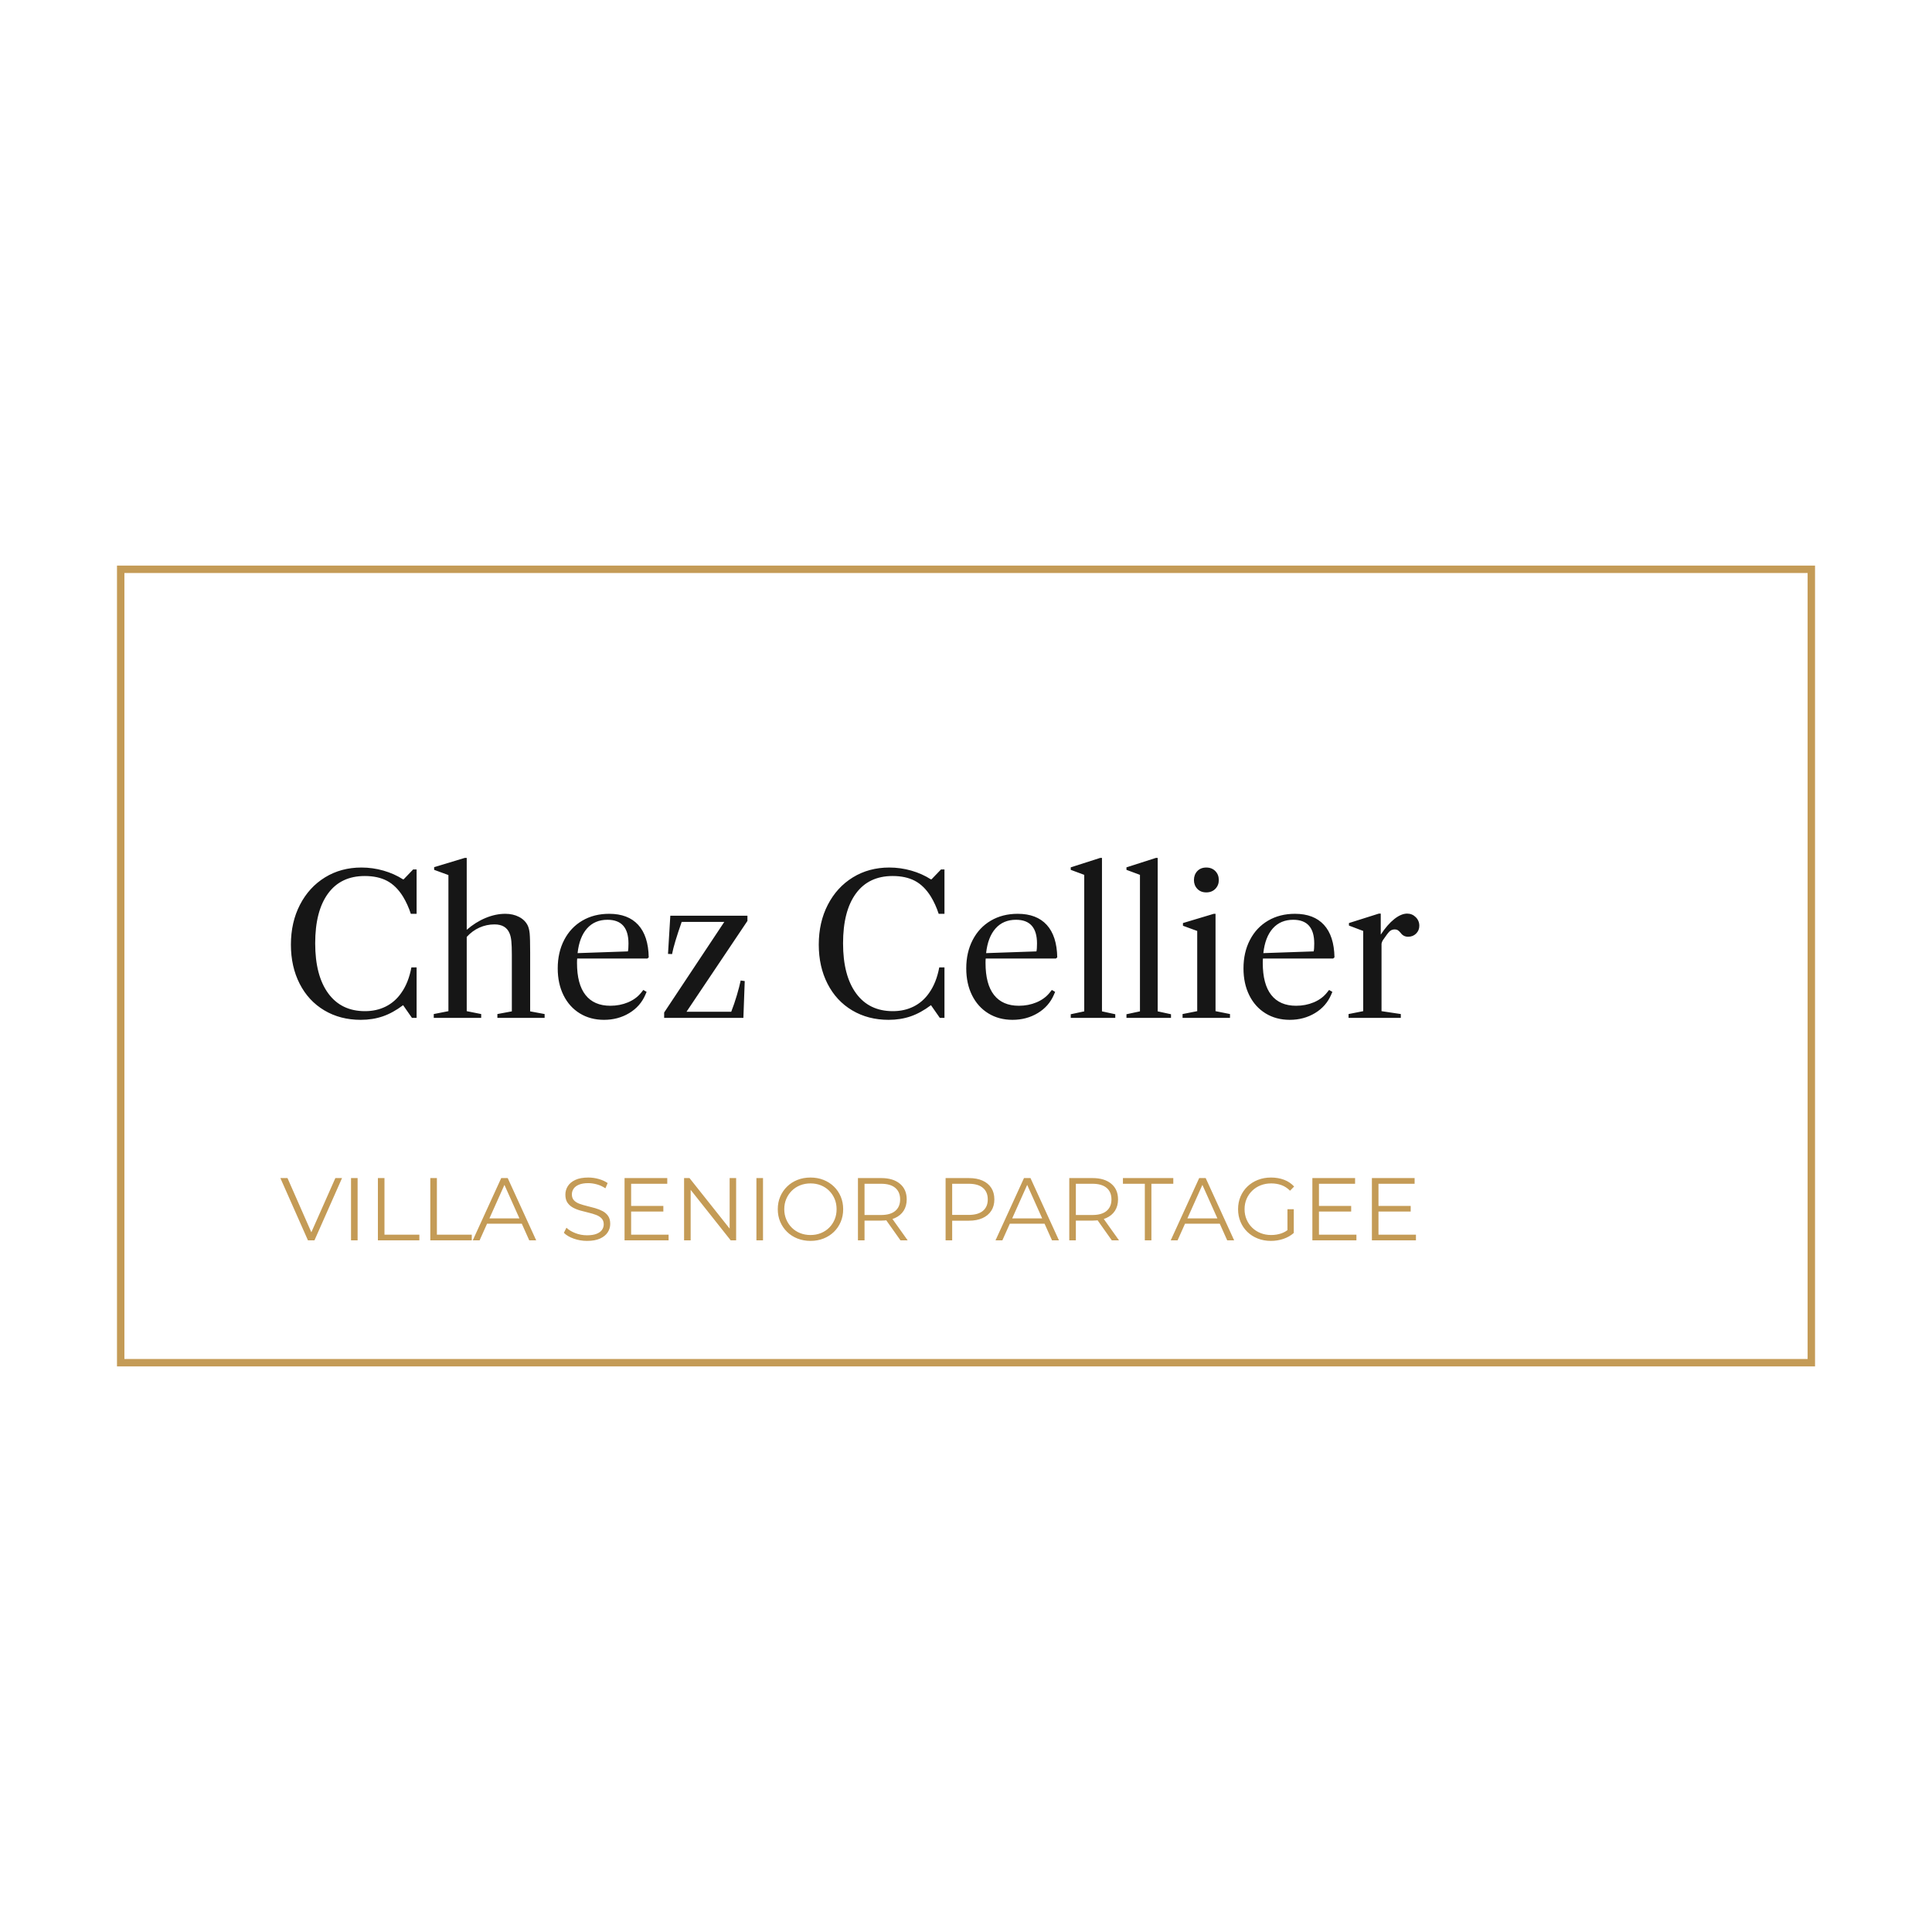
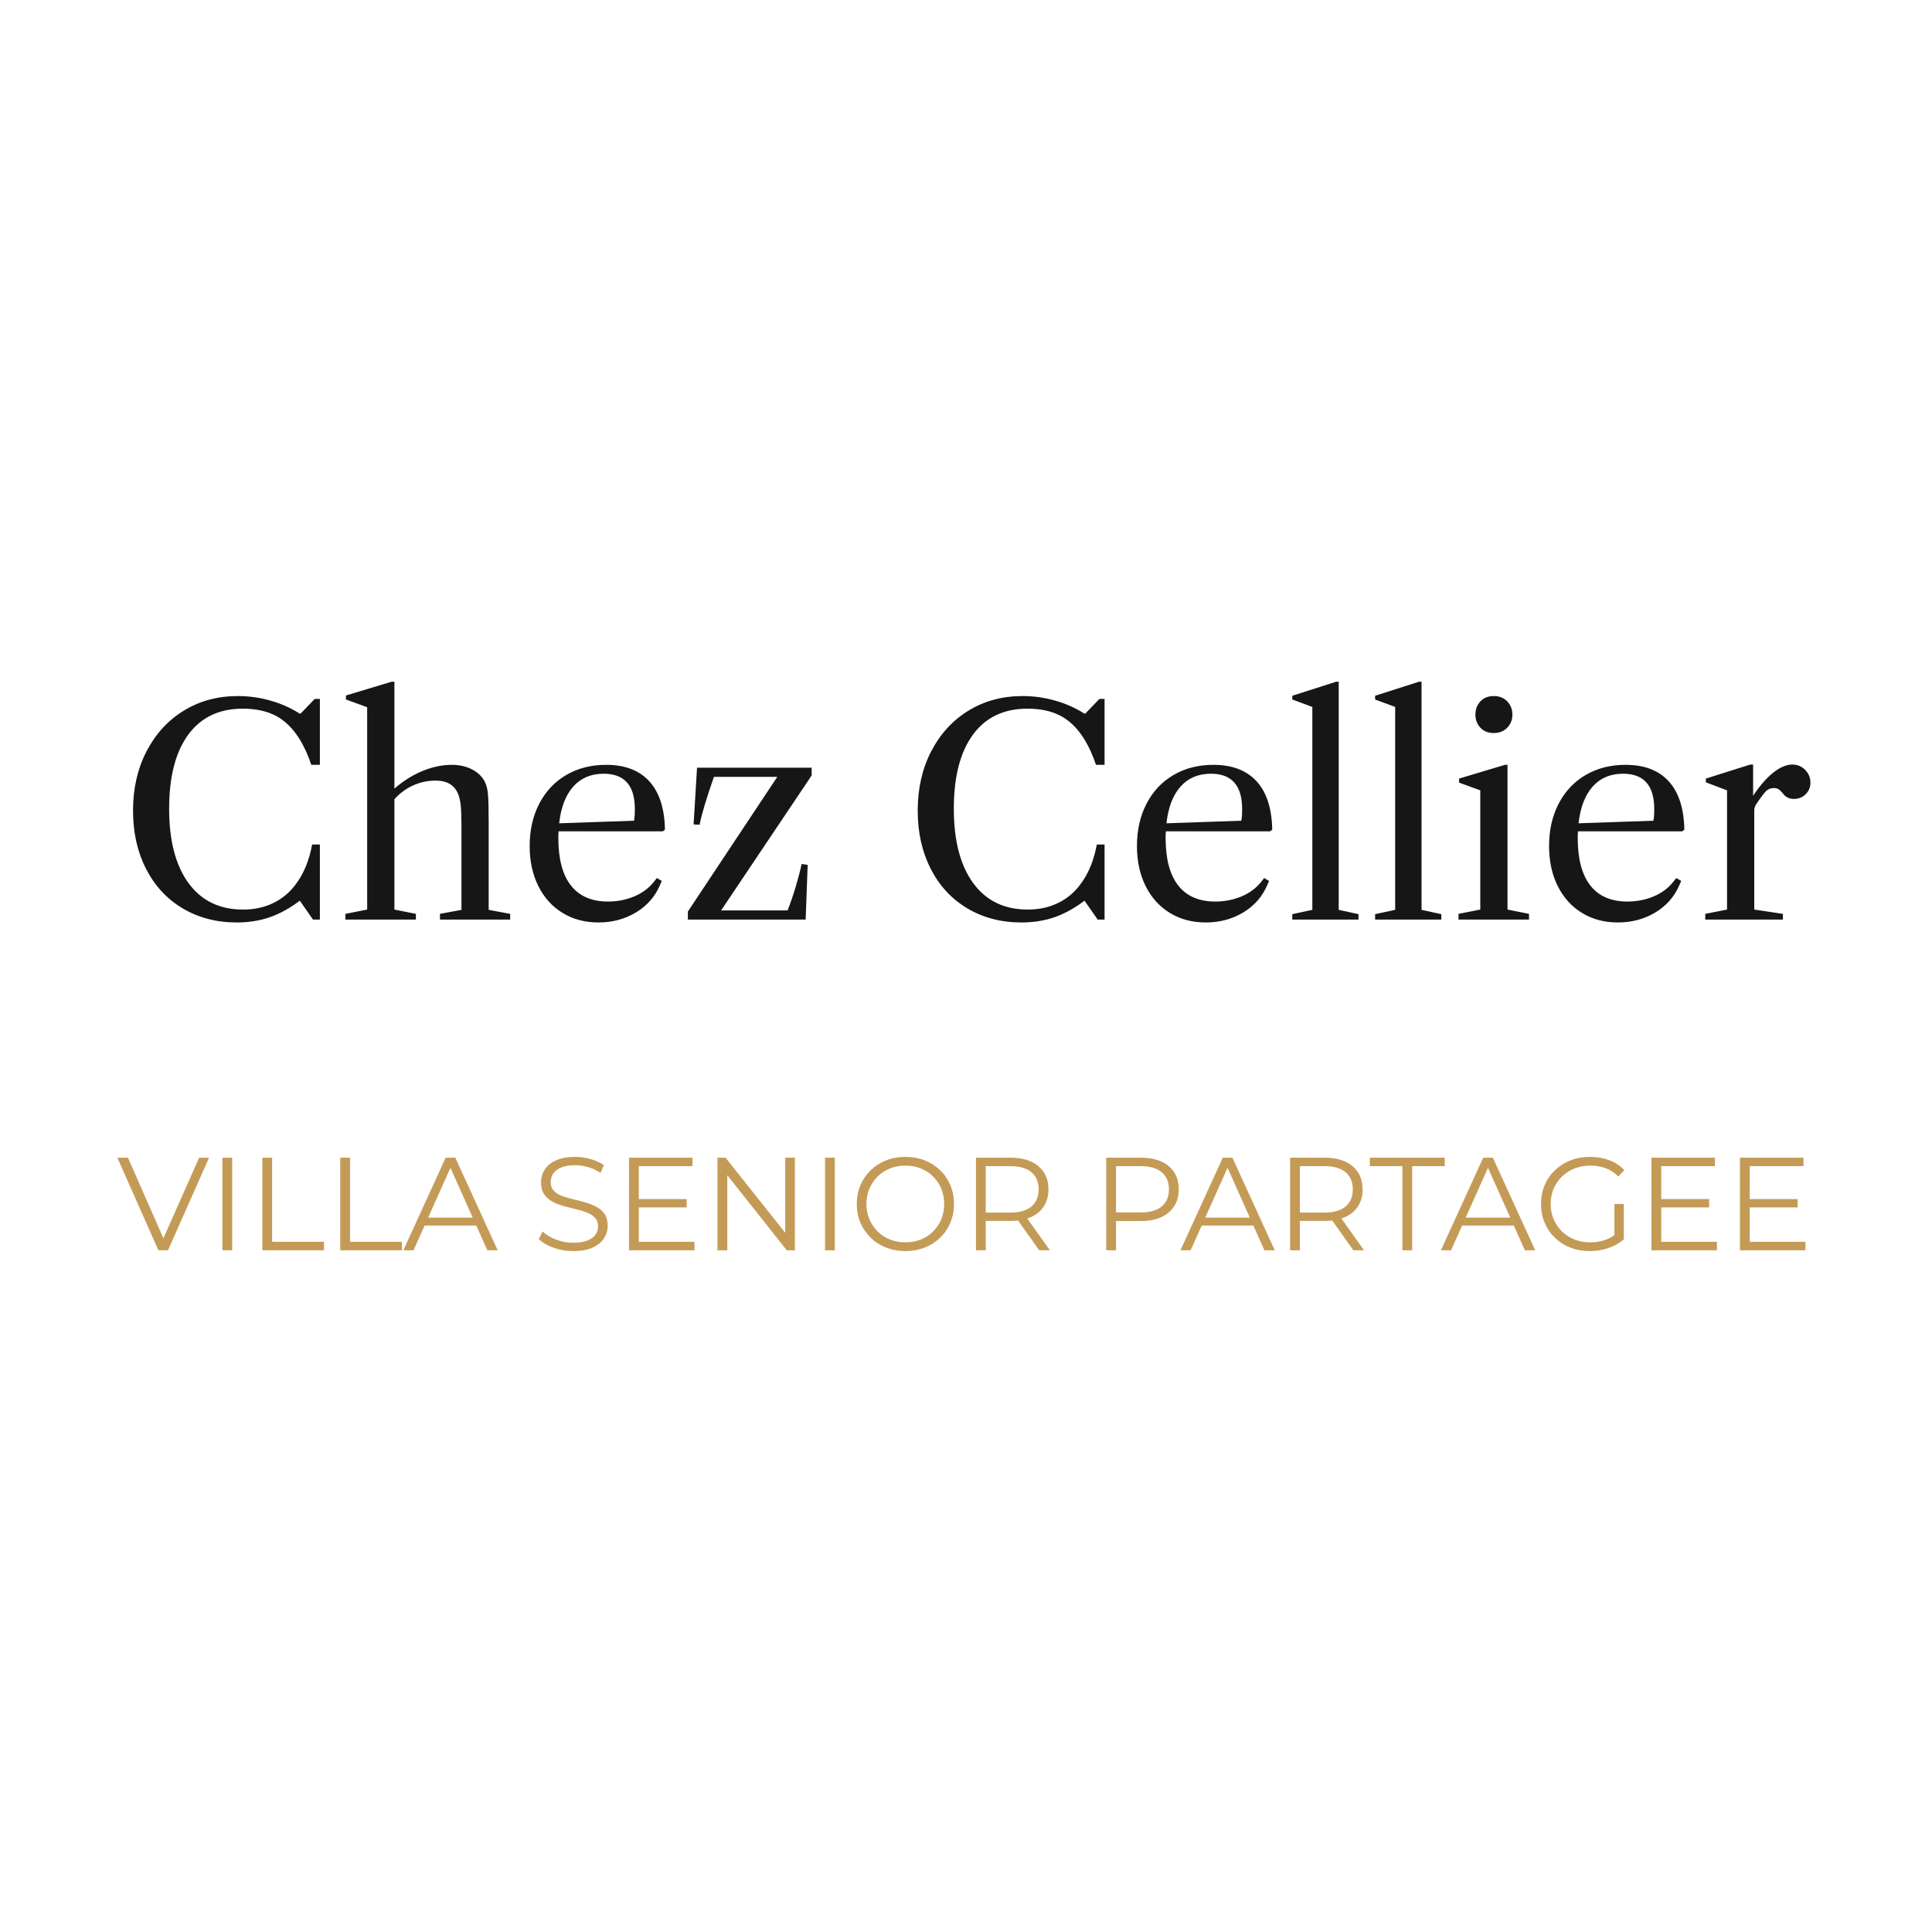
<svg xmlns="http://www.w3.org/2000/svg" width="1024" height="1024" viewBox="0 0 1024 1024">
-   <rect x="63.97" y="301.74" width="896.07" height="420.52" fill="none" stroke="#C49B56" stroke-width="3.93" />
-   <path d="M191.584 459.808Q197.511 459.808 203.233 461.443Q208.955 463.078 213.554 466.041H213.962L218.969 460.83H220.809V484.332H217.743Q216.108 479.325 213.554 475.135Q209.977 469.413 205.124 466.859Q200.27 464.304 193.321 464.304Q180.651 464.304 173.855 473.603Q167.06 482.901 167.06 499.966Q167.06 517.031 173.958 526.483Q180.855 535.934 193.424 535.934Q199.555 535.934 204.459 533.482Q209.364 531.03 212.634 526.329Q216.517 520.914 218.05 512.739H220.809V539.511H218.356L213.656 532.767Q208.24 536.854 202.876 538.693Q197.511 540.533 191.176 540.533Q180.344 540.533 171.914 535.526Q163.484 530.519 158.834 521.424Q154.185 512.33 154.185 500.681Q154.185 488.828 158.988 479.529Q163.79 470.231 172.272 465.019Q180.753 459.808 191.584 459.808ZM288.659 537.467V539.511H263.624V537.467L271.287 536.037V505.995Q271.287 501.499 271.032 498.893Q270.776 496.287 270.061 494.652Q268.12 489.952 262.091 489.952Q257.901 489.952 254.121 491.638Q250.34 493.324 247.376 496.594V535.934L255.04 537.467V539.511H229.903V537.467L237.669 535.934V463.793L230.107 461.034V459.603L246.355 454.699H247.376V492.813Q252.077 488.726 257.39 486.529Q262.704 484.332 267.813 484.332Q271.9 484.332 275.068 485.967Q278.236 487.602 279.666 490.463Q280.484 492.098 280.739 494.806Q280.995 497.514 280.995 504.973V536.037ZM305.928 508.038Q305.825 508.754 305.825 510.389Q305.825 521.629 310.321 527.351Q314.817 533.073 323.503 533.073Q328.51 533.073 332.802 531.285Q337.093 529.497 339.75 526.227L340.976 524.694L342.714 525.716L342.1 527.147Q339.444 533.38 333.517 536.956Q327.59 540.533 320.131 540.533Q312.876 540.533 307.307 537.11Q301.738 533.686 298.672 527.504Q295.607 521.322 295.607 513.25Q295.607 504.769 299.03 498.178Q302.453 491.587 308.635 487.959Q314.817 484.332 322.89 484.332Q332.904 484.332 338.269 490.207Q343.633 496.083 343.838 507.425L343.122 508.038ZM306.132 505.177 332.802 504.258Q333.108 503.031 333.108 500.068Q333.108 487.5 321.97 487.5Q315.226 487.5 311.139 492.098Q307.052 496.696 306.132 505.177ZM396.155 488.113 363.866 536.241H387.572Q389.207 532.052 390.535 527.555Q391.864 523.059 392.579 519.687L394.725 519.994L394.01 539.511H352.012V536.65L383.893 488.624H361.311Q357.224 500.272 356.202 505.688L354.056 505.586L355.282 485.354H396.155ZM471.362 459.808Q477.289 459.808 483.011 461.443Q488.734 463.078 493.332 466.041H493.741L498.748 460.83H500.587V484.332H497.521Q495.886 479.325 493.332 475.135Q489.755 469.413 484.902 466.859Q480.048 464.304 473.1 464.304Q460.429 464.304 453.634 473.603Q446.838 482.901 446.838 499.966Q446.838 517.031 453.736 526.483Q460.633 535.934 473.202 535.934Q479.333 535.934 484.238 533.482Q489.142 531.03 492.412 526.329Q496.295 520.914 497.828 512.739H500.587V539.511H498.134L493.434 532.767Q488.018 536.854 482.654 538.693Q477.289 540.533 470.954 540.533Q460.122 540.533 451.692 535.526Q443.262 530.519 438.613 521.424Q433.963 512.33 433.963 500.681Q433.963 488.828 438.766 479.529Q443.569 470.231 452.05 465.019Q460.531 459.808 471.362 459.808ZM522.454 508.038Q522.352 508.754 522.352 510.389Q522.352 521.629 526.848 527.351Q531.344 533.073 540.03 533.073Q545.037 533.073 549.328 531.285Q553.62 529.497 556.277 526.227L557.503 524.694L559.24 525.716L558.627 527.147Q555.97 533.38 550.044 536.956Q544.117 540.533 536.658 540.533Q529.403 540.533 523.834 537.11Q518.265 533.686 515.199 527.504Q512.134 521.322 512.134 513.25Q512.134 504.769 515.557 498.178Q518.98 491.587 525.162 487.959Q531.344 484.332 539.417 484.332Q549.431 484.332 554.795 490.207Q560.16 496.083 560.364 507.425L559.649 508.038ZM522.659 505.177 549.328 504.258Q549.635 503.031 549.635 500.068Q549.635 487.5 538.497 487.5Q531.753 487.5 527.666 492.098Q523.578 496.696 522.659 505.177ZM591.121 539.511H567.517V537.569L574.67 536.037V463.691L567.517 461.034V459.706L583.151 454.699H584.071V536.037L591.121 537.569ZM620.652 539.511H597.048V537.569L604.201 536.037V463.691L597.048 461.034V459.706L612.682 454.699H613.602V536.037L620.652 537.569ZM639.352 459.808Q642.315 459.808 644.155 461.698Q645.994 463.589 645.994 466.45Q645.994 469.209 644.155 471.099Q642.315 472.99 639.352 472.99Q636.389 472.99 634.6 471.099Q632.812 469.209 632.812 466.45Q632.812 463.589 634.6 461.698Q636.389 459.808 639.352 459.808ZM651.921 539.511H626.783V537.467L634.549 535.934V493.426L626.988 490.667V489.237L643.337 484.332H644.257V535.934L651.921 537.467ZM669.394 508.038Q669.292 508.754 669.292 510.389Q669.292 521.629 673.788 527.351Q678.284 533.073 686.969 533.073Q691.976 533.073 696.268 531.285Q700.56 529.497 703.217 526.227L704.443 524.694L706.18 525.716L705.567 527.147Q702.91 533.38 696.983 536.956Q691.057 540.533 683.597 540.533Q676.342 540.533 670.773 537.11Q665.204 533.686 662.139 527.504Q659.073 521.322 659.073 513.25Q659.073 504.769 662.497 498.178Q665.92 491.587 672.102 487.959Q678.284 484.332 686.356 484.332Q696.37 484.332 701.735 490.207Q707.1 496.083 707.304 507.425L706.589 508.038ZM669.598 505.177 696.268 504.258Q696.575 503.031 696.575 500.068Q696.575 487.5 685.437 487.5Q678.693 487.5 674.605 492.098Q670.518 496.696 669.598 505.177ZM752.265 490.667Q752.265 493.12 750.579 494.806Q748.893 496.492 746.338 496.492Q743.886 496.492 742.455 494.55Q741.535 493.426 740.871 493.017Q740.207 492.609 739.287 492.609Q738.061 492.609 737.141 493.171Q736.222 493.733 735.2 495.163Q733.463 497.514 732.952 498.331Q732.441 499.148 732.237 500.17V535.934L742.455 537.467V539.511H714.763V537.467L722.529 535.934V493.426L714.968 490.565V489.237L730.806 484.23H731.828V495.368Q735.404 489.952 739.032 487.091Q742.659 484.23 745.827 484.23Q748.484 484.23 750.374 486.12Q752.265 488.01 752.265 490.667Z" fill="#161616" />
-   <path d="M163.224 657.415 148.604 624.402H152.377L166.054 655.481H163.979L177.75 624.402H181.287L166.667 657.415ZM186.051 657.415V624.402H189.541V657.415ZM200.293 657.415V624.402H203.783V654.397H222.271V657.415ZM228.072 657.415V624.402H231.562V654.397H250.049V657.415ZM250.568 657.415 265.659 624.402H269.102L284.194 657.415H280.515L266.65 626.43H268.065L254.199 657.415ZM256.51 648.596 257.548 645.766H276.742L277.78 648.596ZM311.123 657.698Q307.445 657.698 304.072 656.495Q300.7 655.293 298.861 653.406L300.229 650.718Q301.974 652.416 304.921 653.571Q307.869 654.727 311.123 654.727Q314.236 654.727 316.193 653.948Q318.15 653.17 319.07 651.85Q319.99 650.529 319.99 648.926Q319.99 646.992 318.881 645.813Q317.773 644.634 315.981 643.95Q314.189 643.266 312.019 642.748Q309.85 642.229 307.68 641.639Q305.511 641.05 303.695 640.059Q301.879 639.069 300.771 637.442Q299.663 635.815 299.663 633.174Q299.663 630.721 300.96 628.67Q302.257 626.618 304.945 625.369Q307.633 624.119 311.831 624.119Q314.613 624.119 317.348 624.897Q320.084 625.675 322.065 627.043L320.886 629.825Q318.763 628.41 316.382 627.75Q314 627.09 311.783 627.09Q308.812 627.09 306.879 627.892Q304.945 628.693 304.025 630.038Q303.106 631.382 303.106 633.079Q303.106 635.013 304.214 636.192Q305.322 637.371 307.138 638.031Q308.954 638.692 311.123 639.21Q313.293 639.729 315.438 640.342Q317.584 640.955 319.4 641.922Q321.216 642.889 322.324 644.493Q323.432 646.096 323.432 648.69Q323.432 651.095 322.112 653.147Q320.791 655.198 318.079 656.448Q315.368 657.698 311.123 657.698ZM331.025 657.415V624.402H353.663V627.42H334.515V654.397H354.37V657.415ZM334.138 642.134V639.163H351.588V642.134ZM362.576 657.415V624.402H365.453L388.232 653.076H386.723V624.402H390.166V657.415H387.289L364.557 628.741H366.066V657.415ZM400.919 657.415V624.402H404.409V657.415ZM429.593 657.698Q425.867 657.698 422.684 656.448Q419.5 655.198 417.166 652.911Q414.831 650.624 413.534 647.582Q412.238 644.54 412.238 640.908Q412.238 637.277 413.534 634.235Q414.831 631.193 417.166 628.906Q419.5 626.618 422.66 625.369Q425.82 624.119 429.593 624.119Q433.319 624.119 436.479 625.369Q439.638 626.618 441.973 628.882Q444.307 631.146 445.604 634.211Q446.901 637.277 446.901 640.908Q446.901 644.54 445.604 647.605Q444.307 650.671 441.973 652.934Q439.638 655.198 436.479 656.448Q433.319 657.698 429.593 657.698ZM429.593 654.585Q432.564 654.585 435.087 653.571Q437.61 652.557 439.473 650.694Q441.336 648.831 442.374 646.355Q443.411 643.879 443.411 640.908Q443.411 637.937 442.374 635.461Q441.336 632.985 439.473 631.122Q437.61 629.259 435.087 628.245Q432.564 627.231 429.593 627.231Q426.622 627.231 424.075 628.245Q421.528 629.259 419.666 631.122Q417.803 632.985 416.741 635.461Q415.68 637.937 415.68 640.908Q415.68 643.832 416.741 646.332Q417.803 648.831 419.666 650.694Q421.528 652.557 424.075 653.571Q426.622 654.585 429.593 654.585ZM454.73 657.415V624.402H467.086Q473.359 624.402 476.967 627.397Q480.575 630.391 480.575 635.721Q480.575 639.21 478.948 641.734Q477.321 644.257 474.302 645.601Q471.284 646.945 467.086 646.945H456.664L458.22 645.341V657.415ZM477.273 657.415 468.784 645.436H472.557L481.093 657.415ZM458.22 645.624 456.664 643.974H466.992Q471.944 643.974 474.514 641.804Q477.085 639.635 477.085 635.721Q477.085 631.759 474.514 629.59Q471.944 627.42 466.992 627.42H456.664L458.22 625.769ZM501.184 657.415V624.402H513.541Q517.738 624.402 520.756 625.746Q523.775 627.09 525.402 629.613Q527.029 632.136 527.029 635.721Q527.029 639.21 525.402 641.734Q523.775 644.257 520.756 645.624Q517.738 646.992 513.541 646.992H503.118L504.674 645.341V657.415ZM504.674 645.624 503.118 643.927H513.446Q518.398 643.927 520.969 641.781Q523.539 639.635 523.539 635.721Q523.539 631.759 520.969 629.59Q518.398 627.42 513.446 627.42H503.118L504.674 625.769ZM527.642 657.415 542.734 624.402H546.176L561.268 657.415H557.59L543.724 626.43H545.139L531.273 657.415ZM533.584 648.596 534.622 645.766H553.817L554.854 648.596ZM566.739 657.415V624.402H579.095Q585.368 624.402 588.976 627.397Q592.583 630.391 592.583 635.721Q592.583 639.21 590.956 641.734Q589.329 644.257 586.311 645.601Q583.293 646.945 579.095 646.945H568.672L570.229 645.341V657.415ZM589.282 657.415 580.793 645.436H584.566L593.102 657.415ZM570.229 645.624 568.672 643.974H579.001Q583.953 643.974 586.523 641.804Q589.093 639.635 589.093 635.721Q589.093 631.759 586.523 629.59Q583.953 627.42 579.001 627.42H568.672L570.229 625.769ZM606.779 657.415V627.42H595.177V624.402H621.871V627.42H610.269V657.415ZM620.503 657.415 635.595 624.402H639.038L654.129 657.415H650.451L636.585 626.43H638.0L624.134 657.415ZM626.445 648.596 627.483 645.766H646.678L647.715 648.596ZM673.607 657.698Q669.834 657.698 666.651 656.448Q663.467 655.198 661.133 652.934Q658.798 650.671 657.501 647.605Q656.204 644.54 656.204 640.908Q656.204 637.277 657.501 634.211Q658.798 631.146 661.156 628.882Q663.514 626.618 666.698 625.369Q669.881 624.119 673.654 624.119Q677.427 624.119 680.563 625.298Q683.7 626.477 685.916 628.882L683.747 631.099Q681.672 629.024 679.172 628.128Q676.672 627.231 673.796 627.231Q670.73 627.231 668.16 628.245Q665.59 629.259 663.679 631.122Q661.769 632.985 660.708 635.461Q659.647 637.937 659.647 640.908Q659.647 643.832 660.708 646.332Q661.769 648.831 663.679 650.694Q665.59 652.557 668.16 653.571Q670.73 654.585 673.748 654.585Q676.578 654.585 679.101 653.736Q681.624 652.887 683.747 650.859L685.728 653.5Q683.369 655.576 680.21 656.637Q677.05 657.698 673.607 657.698ZM685.728 653.5 682.379 653.076V640.908H685.728ZM695.584 657.415V624.402H718.222V627.42H699.074V654.397H718.929V657.415ZM698.697 642.134V639.163H716.147V642.134ZM727.135 657.415V624.402H749.773V627.42H730.625V654.397H750.48V657.415ZM730.248 642.134V639.163H747.698V642.134Z" fill="#C49B56" />
+   <path d="M126.101 368.923Q134.911 368.923 143.418 371.353Q151.924 373.784 158.759 378.189H159.367L166.81 370.442H169.544V405.379H164.987Q162.557 397.936 158.759 391.708Q153.443 383.202 146.228 379.404Q139.013 375.607 128.684 375.607Q109.848 375.607 99.747 389.429Q89.646 403.252 89.646 428.619Q89.646 453.986 99.899 468.037Q110.152 482.088 128.835 482.088Q137.949 482.088 145.241 478.442Q152.532 474.796 157.392 467.809Q163.165 459.759 165.443 447.607H169.544V487.404H165.899L158.911 477.379Q150.861 483.455 142.886 486.189Q134.911 488.923 125.494 488.923Q109.392 488.923 96.861 481.48Q84.329 474.037 77.418 460.518Q70.506 446.999 70.506 429.683Q70.506 412.062 77.646 398.24Q84.785 384.417 97.392 376.67Q110.0 368.923 126.101 368.923ZM270.405 484.366V487.404H233.19V484.366L244.582 482.24V437.581Q244.582 430.898 244.203 427.024Q243.823 423.151 242.759 420.721Q239.873 413.733 230.911 413.733Q224.684 413.733 219.063 416.24Q213.443 418.746 209.038 423.607V482.088L220.43 484.366V487.404H183.063V484.366L194.608 482.088V374.847L183.367 370.746V368.619L207.519 361.328H209.038V417.986Q216.025 411.91 223.924 408.645Q231.823 405.379 239.418 405.379Q245.494 405.379 250.203 407.809Q254.911 410.24 257.038 414.493Q258.253 416.923 258.633 420.948Q259.013 424.974 259.013 436.062V482.24ZM296.076 440.619Q295.924 441.683 295.924 444.113Q295.924 460.822 302.608 469.328Q309.291 477.834 322.203 477.834Q329.646 477.834 336.025 475.176Q342.405 472.518 346.354 467.657L348.177 465.379L350.759 466.898L349.848 469.024Q345.899 478.29 337.089 483.607Q328.278 488.923 317.19 488.923Q306.405 488.923 298.127 483.834Q289.848 478.746 285.291 469.556Q280.734 460.366 280.734 448.366Q280.734 435.759 285.823 425.961Q290.911 416.164 300.101 410.771Q309.291 405.379 321.291 405.379Q336.177 405.379 344.152 414.113Q352.127 422.847 352.43 439.708L351.367 440.619ZM296.38 436.366 336.025 434.999Q336.481 433.176 336.481 428.771Q336.481 410.088 319.924 410.088Q309.899 410.088 303.823 416.923Q297.747 423.759 296.38 436.366ZM430.203 410.999 382.203 482.543H417.443Q419.873 476.315 421.848 469.632Q423.823 462.948 424.886 457.936L428.076 458.391L427.013 487.404H364.582V483.151L411.975 411.759H378.405Q372.329 429.075 370.81 437.126L367.62 436.974L369.443 406.898H430.203ZM542.0 368.923Q550.81 368.923 559.316 371.353Q567.823 373.784 574.658 378.189H575.266L582.709 370.442H585.443V405.379H580.886Q578.456 397.936 574.658 391.708Q569.342 383.202 562.127 379.404Q554.911 375.607 544.582 375.607Q525.747 375.607 515.646 389.429Q505.544 403.252 505.544 428.619Q505.544 453.986 515.797 468.037Q526.051 482.088 544.734 482.088Q553.848 482.088 561.139 478.442Q568.43 474.796 573.291 467.809Q579.063 459.759 581.342 447.607H585.443V487.404H581.797L574.81 477.379Q566.759 483.455 558.785 486.189Q550.81 488.923 541.392 488.923Q525.291 488.923 512.759 481.48Q500.228 474.037 493.316 460.518Q486.405 446.999 486.405 429.683Q486.405 412.062 493.544 398.24Q500.684 384.417 513.291 376.67Q525.899 368.923 542.0 368.923ZM617.949 440.619Q617.797 441.683 617.797 444.113Q617.797 460.822 624.481 469.328Q631.165 477.834 644.076 477.834Q651.519 477.834 657.899 475.176Q664.278 472.518 668.228 467.657L670.051 465.379L672.633 466.898L671.722 469.024Q667.772 478.29 658.962 483.607Q650.152 488.923 639.063 488.923Q628.278 488.923 620.0 483.834Q611.722 478.746 607.165 469.556Q602.608 460.366 602.608 448.366Q602.608 435.759 607.696 425.961Q612.785 416.164 621.975 410.771Q631.165 405.379 643.165 405.379Q658.051 405.379 666.025 414.113Q674.0 422.847 674.304 439.708L673.241 440.619ZM618.253 436.366 657.899 434.999Q658.354 433.176 658.354 428.771Q658.354 410.088 641.797 410.088Q631.772 410.088 625.696 416.923Q619.62 423.759 618.253 436.366ZM720.025 487.404H684.937V484.518L695.57 482.24V374.695L684.937 370.746V368.771L708.177 361.328H709.544V482.24L720.025 484.518ZM763.924 487.404H728.835V484.518L739.468 482.24V374.695L728.835 370.746V368.771L752.076 361.328H753.443V482.24L763.924 484.518ZM791.722 368.923Q796.127 368.923 798.861 371.733Q801.595 374.543 801.595 378.796Q801.595 382.898 798.861 385.708Q796.127 388.518 791.722 388.518Q787.316 388.518 784.658 385.708Q782 382.898 782 378.796Q782 374.543 784.658 371.733Q787.316 368.923 791.722 368.923ZM810.405 487.404H773.038V484.366L784.582 482.088V418.898L773.342 414.796V412.67L797.646 405.379H799.013V482.088L810.405 484.366ZM836.38 440.619Q836.228 441.683 836.228 444.113Q836.228 460.822 842.911 469.328Q849.595 477.834 862.506 477.834Q869.949 477.834 876.329 475.176Q882.709 472.518 886.658 467.657L888.481 465.379L891.063 466.898L890.152 469.024Q886.203 478.29 877.392 483.607Q868.582 488.923 857.494 488.923Q846.709 488.923 838.43 483.834Q830.152 478.746 825.595 469.556Q821.038 460.366 821.038 448.366Q821.038 435.759 826.127 425.961Q831.215 416.164 840.405 410.771Q849.595 405.379 861.595 405.379Q876.481 405.379 884.456 414.113Q892.43 422.847 892.734 439.708L891.671 440.619ZM836.684 436.366 876.329 434.999Q876.785 433.176 876.785 428.771Q876.785 410.088 860.228 410.088Q850.203 410.088 844.127 416.923Q838.051 423.759 836.684 436.366ZM959.57 414.796Q959.57 418.442 957.063 420.948Q954.557 423.455 950.759 423.455Q947.114 423.455 944.987 420.569Q943.62 418.898 942.633 418.29Q941.646 417.683 940.278 417.683Q938.456 417.683 937.089 418.518Q935.722 419.353 934.203 421.48Q931.62 424.974 930.861 426.189Q930.101 427.404 929.797 428.923V482.088L944.987 484.366V487.404H903.823V484.366L915.367 482.088V418.898L904.127 414.645V412.67L927.671 405.227H929.19V421.784Q934.506 413.733 939.899 409.48Q945.291 405.227 950 405.227Q953.949 405.227 956.759 408.037Q959.57 410.847 959.57 414.796Z" fill="#161616" />
+   <path d="M83.944 662.672 62.21 613.597H67.819L88.15 659.797H85.065L105.537 613.597H110.795L89.061 662.672ZM117.875 662.672V613.597H123.063V662.672ZM139.048 662.672V613.597H144.236V658.185H171.718V662.672ZM180.341 662.672V613.597H185.529V658.185H213.011V662.672ZM213.782 662.672 236.216 613.597H241.334L263.768 662.672H258.3L237.688 616.611H239.792L219.18 662.672ZM222.615 649.562 224.158 645.355H252.691L254.234 649.562ZM303.799 663.093Q298.331 663.093 293.318 661.305Q288.306 659.517 285.572 656.713L287.605 652.717Q290.199 655.241 294.58 656.958Q298.962 658.676 303.799 658.676Q308.426 658.676 311.336 657.519Q314.245 656.362 315.612 654.399Q316.98 652.436 316.98 650.053Q316.98 647.178 315.332 645.426Q313.685 643.673 311.02 642.656Q308.356 641.64 305.131 640.869Q301.907 640.097 298.682 639.221Q295.457 638.345 292.758 636.872Q290.058 635.4 288.411 632.981Q286.763 630.563 286.763 626.637Q286.763 622.991 288.691 619.942Q290.619 616.892 294.615 615.034Q298.611 613.176 304.851 613.176Q308.987 613.176 313.054 614.333Q317.12 615.49 320.064 617.523L318.312 621.659Q315.157 619.556 311.616 618.574Q308.076 617.593 304.781 617.593Q300.364 617.593 297.49 618.785Q294.615 619.977 293.248 621.975Q291.881 623.973 291.881 626.497Q291.881 629.371 293.529 631.124Q295.176 632.876 297.875 633.858Q300.574 634.839 303.799 635.611Q307.024 636.382 310.214 637.293Q313.404 638.204 316.103 639.642Q318.802 641.079 320.45 643.463Q322.097 645.846 322.097 649.702Q322.097 653.278 320.134 656.327Q318.171 659.377 314.14 661.235Q310.109 663.093 303.799 663.093ZM333.385 662.672V613.597H367.036V618.084H338.573V658.185H368.088V662.672ZM338.012 639.957V635.54H363.951V639.957ZM380.286 662.672V613.597H384.563L418.425 656.222H416.181V613.597H421.299V662.672H417.022L383.231 620.047H385.474V662.672ZM437.283 662.672V613.597H442.471V662.672ZM479.908 663.093Q474.37 663.093 469.638 661.235Q464.906 659.377 461.435 655.977Q457.965 652.576 456.037 648.055Q454.109 643.533 454.109 638.134Q454.109 632.736 456.037 628.214Q457.965 623.692 461.435 620.292Q464.906 616.892 469.603 615.034Q474.3 613.176 479.908 613.176Q485.447 613.176 490.144 615.034Q494.841 616.892 498.312 620.257Q501.782 623.622 503.71 628.179Q505.638 632.736 505.638 638.134Q505.638 643.533 503.71 648.09Q501.782 652.647 498.312 656.012Q494.841 659.377 490.144 661.235Q485.447 663.093 479.908 663.093ZM479.908 658.465Q484.325 658.465 488.076 656.958Q491.827 655.451 494.596 652.682Q497.365 649.912 498.907 646.232Q500.45 642.551 500.45 638.134Q500.45 633.718 498.907 630.037Q497.365 626.356 494.596 623.587Q491.827 620.818 488.076 619.311Q484.325 617.803 479.908 617.803Q475.492 617.803 471.706 619.311Q467.92 620.818 465.151 623.587Q462.382 626.356 460.804 630.037Q459.227 633.718 459.227 638.134Q459.227 642.481 460.804 646.197Q462.382 649.912 465.151 652.682Q467.92 655.451 471.706 656.958Q475.492 658.465 479.908 658.465ZM517.276 662.672V613.597H535.644Q544.968 613.597 550.331 618.049Q555.694 622.5 555.694 630.423Q555.694 635.611 553.276 639.361Q550.857 643.112 546.37 645.11Q541.883 647.108 535.644 647.108H520.15L522.463 644.724V662.672ZM550.787 662.672 538.167 644.865H543.776L556.465 662.672ZM522.463 645.145 520.15 642.691H535.503Q542.865 642.691 546.685 639.466Q550.506 636.241 550.506 630.423Q550.506 624.534 546.685 621.309Q542.865 618.084 535.503 618.084H520.15L522.463 615.63ZM586.331 662.672V613.597H604.699Q610.939 613.597 615.426 615.595Q619.912 617.593 622.331 621.344Q624.75 625.094 624.75 630.423Q624.75 635.611 622.331 639.361Q619.912 643.112 615.426 645.145Q610.939 647.178 604.699 647.178H589.205L591.519 644.724V662.672ZM591.519 645.145 589.205 642.621H604.559Q611.92 642.621 615.741 639.431Q619.562 636.241 619.562 630.423Q619.562 624.534 615.741 621.309Q611.92 618.084 604.559 618.084H589.205L591.519 615.63ZM625.661 662.672 648.095 613.597H653.213L675.648 662.672H670.179L649.568 616.611H651.671L631.059 662.672ZM634.495 649.562 636.037 645.355H664.571L666.113 649.562ZM683.78 662.672V613.597H702.148Q711.472 613.597 716.835 618.049Q722.199 622.5 722.199 630.423Q722.199 635.611 719.78 639.361Q717.361 643.112 712.874 645.11Q708.388 647.108 702.148 647.108H686.654L688.968 644.724V662.672ZM717.291 662.672 704.672 644.865H710.28L722.97 662.672ZM688.968 645.145 686.654 642.691H702.008Q709.369 642.691 713.19 639.466Q717.011 636.241 717.011 630.423Q717.011 624.534 713.19 621.309Q709.369 618.084 702.008 618.084H686.654L688.968 615.63ZM743.301 662.672V618.084H726.055V613.597H765.735V618.084H748.489V662.672ZM763.702 662.672 786.136 613.597H791.254L813.688 662.672H808.22L787.609 616.611H789.712L769.1 662.672ZM772.536 649.562 774.078 645.355H802.611L804.154 649.562ZM842.643 663.093Q837.034 663.093 832.302 661.235Q827.57 659.377 824.099 656.012Q820.629 652.647 818.701 648.09Q816.773 643.533 816.773 638.134Q816.773 632.736 818.701 628.179Q820.629 623.622 824.134 620.257Q827.64 616.892 832.372 615.034Q837.104 613.176 842.713 613.176Q848.321 613.176 852.983 614.929Q857.646 616.682 860.941 620.257L857.716 623.552Q854.631 620.467 850.915 619.135Q847.2 617.803 842.923 617.803Q838.366 617.803 834.545 619.311Q830.724 620.818 827.885 623.587Q825.046 626.356 823.468 630.037Q821.891 633.718 821.891 638.134Q821.891 642.481 823.468 646.197Q825.046 649.912 827.885 652.682Q830.724 655.451 834.545 656.958Q838.366 658.465 842.853 658.465Q847.059 658.465 850.81 657.204Q854.561 655.942 857.716 652.927L860.66 656.853Q857.155 659.938 852.458 661.515Q847.76 663.093 842.643 663.093ZM860.66 656.853 855.683 656.222V638.134H860.66ZM875.313 662.672V613.597H908.964V618.084H880.5V658.185H910.016V662.672ZM879.94 639.957V635.54H905.879V639.957ZM922.214 662.672V613.597H955.866V618.084H927.402V658.185H956.917V662.672ZM926.841 639.957V635.54H952.781V639.957Z" fill="#C49B56" />
</svg>
